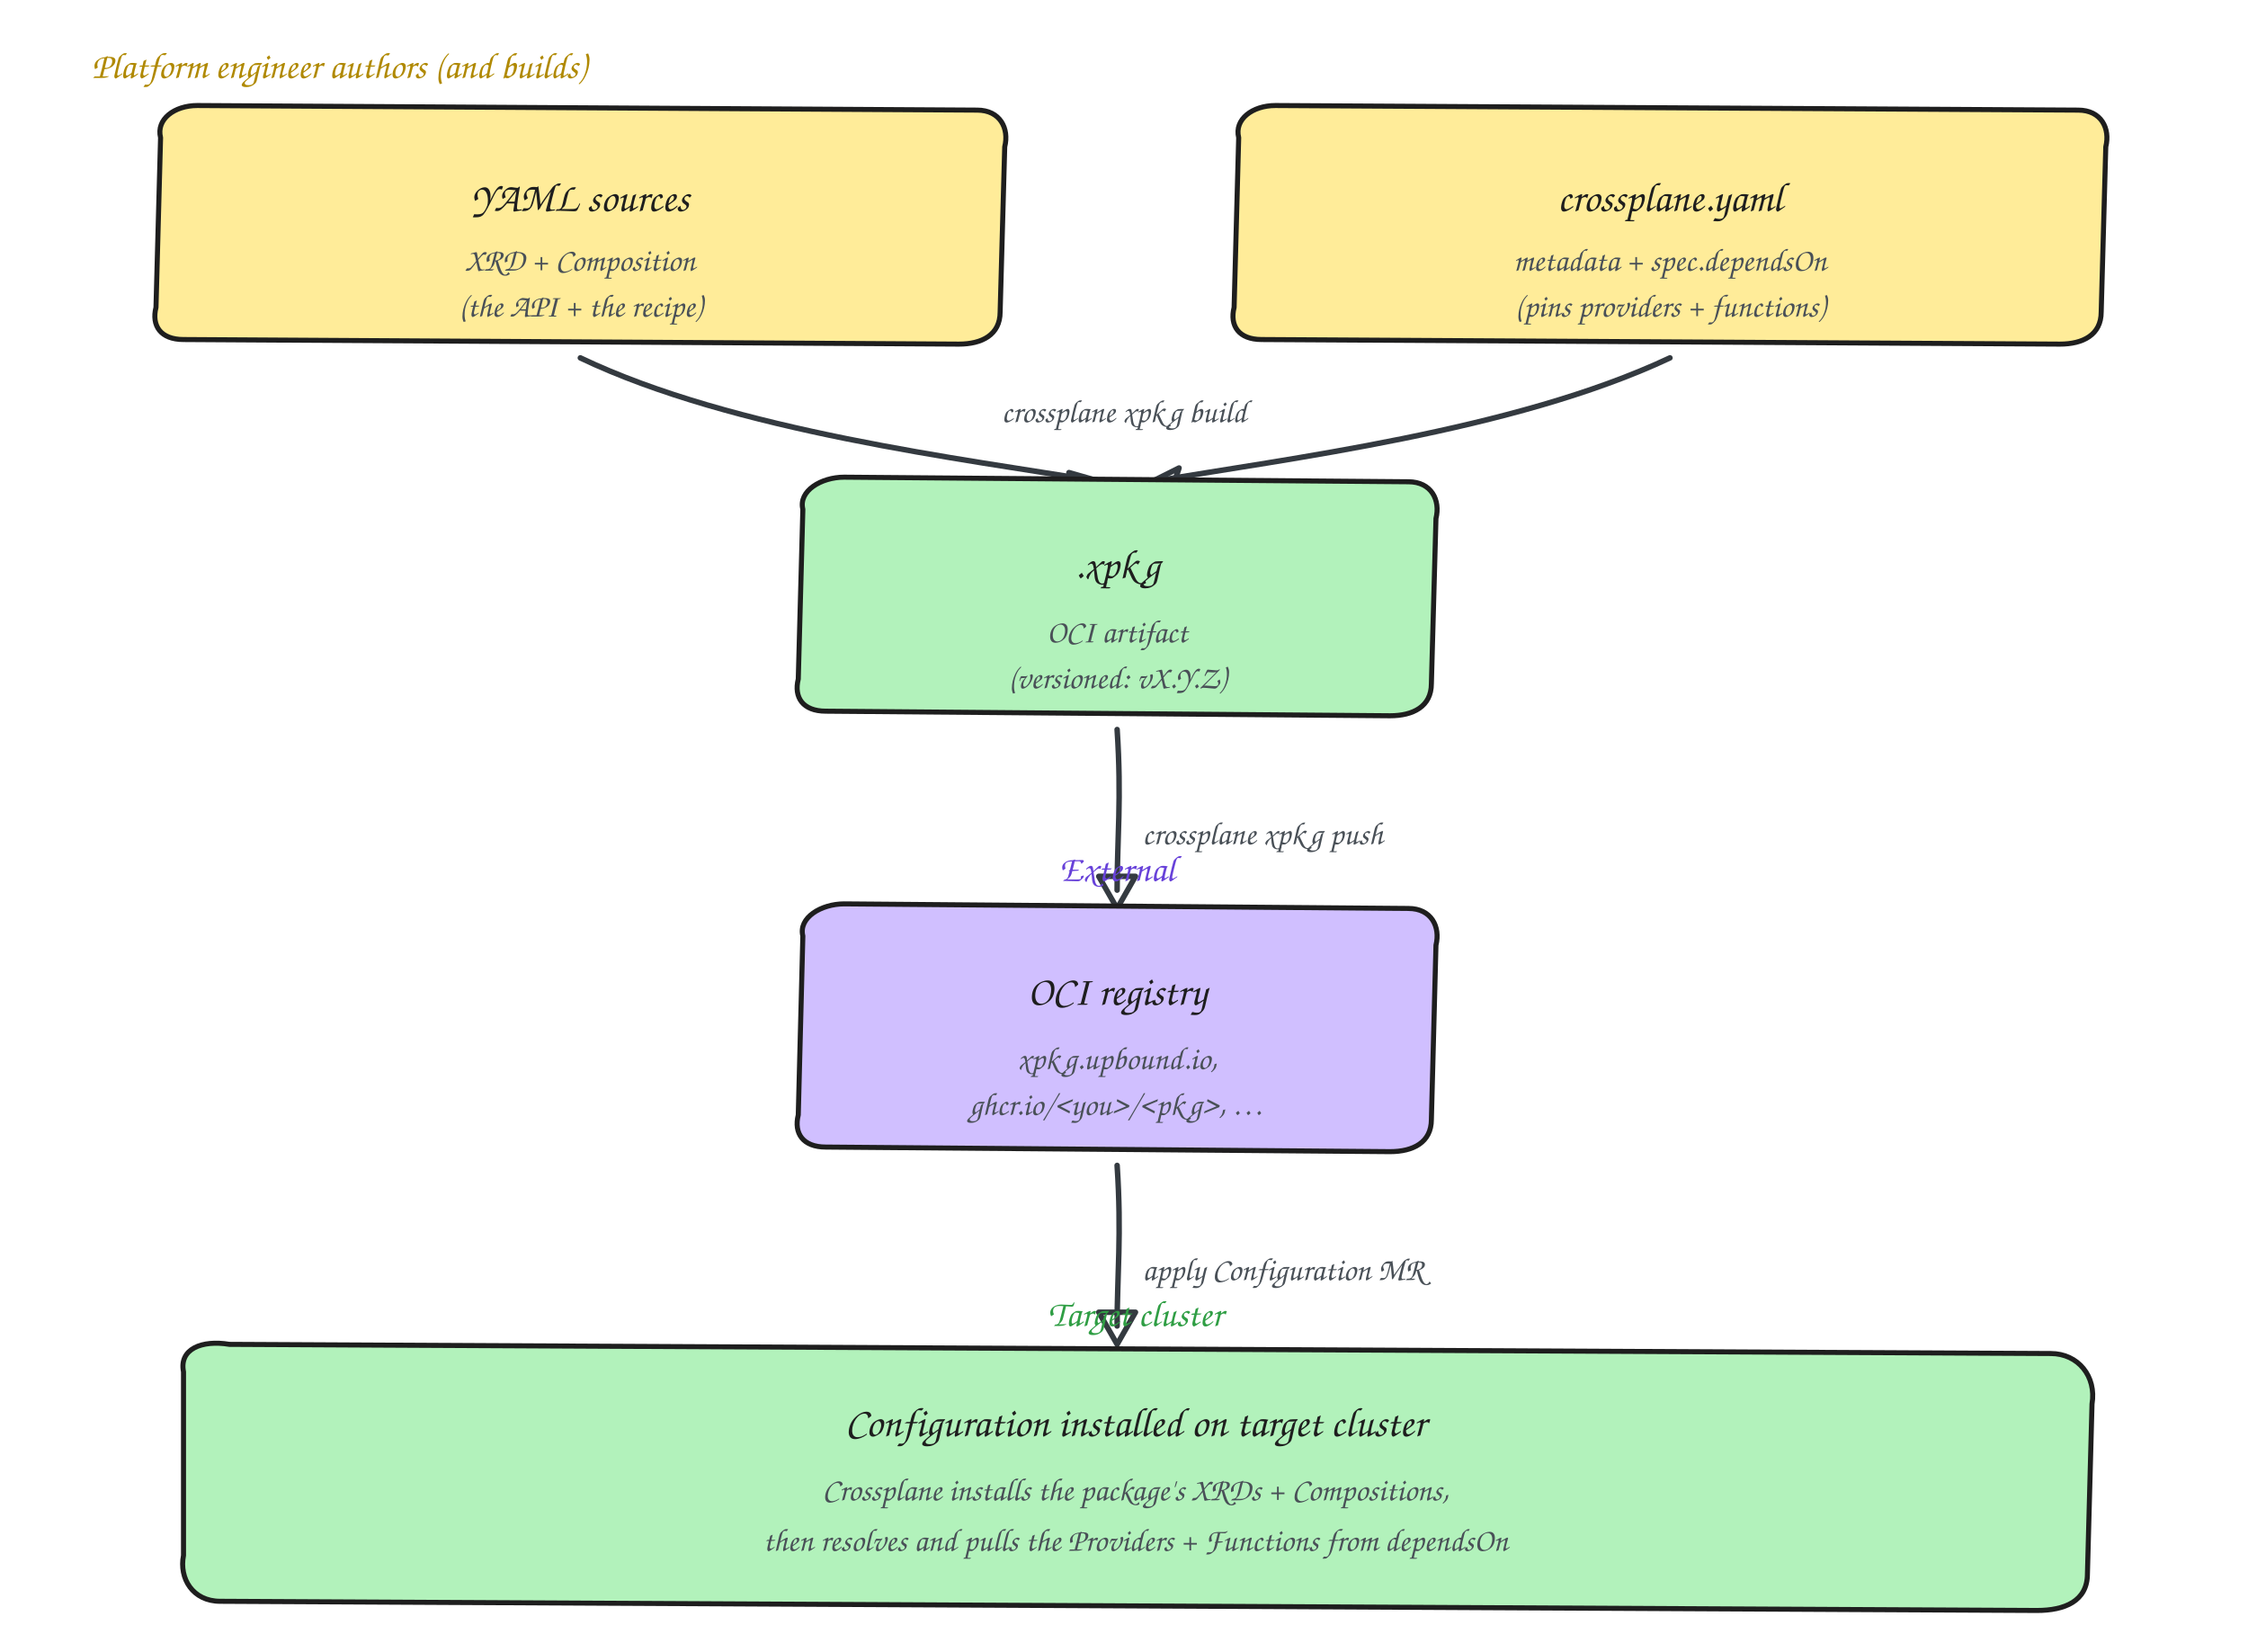
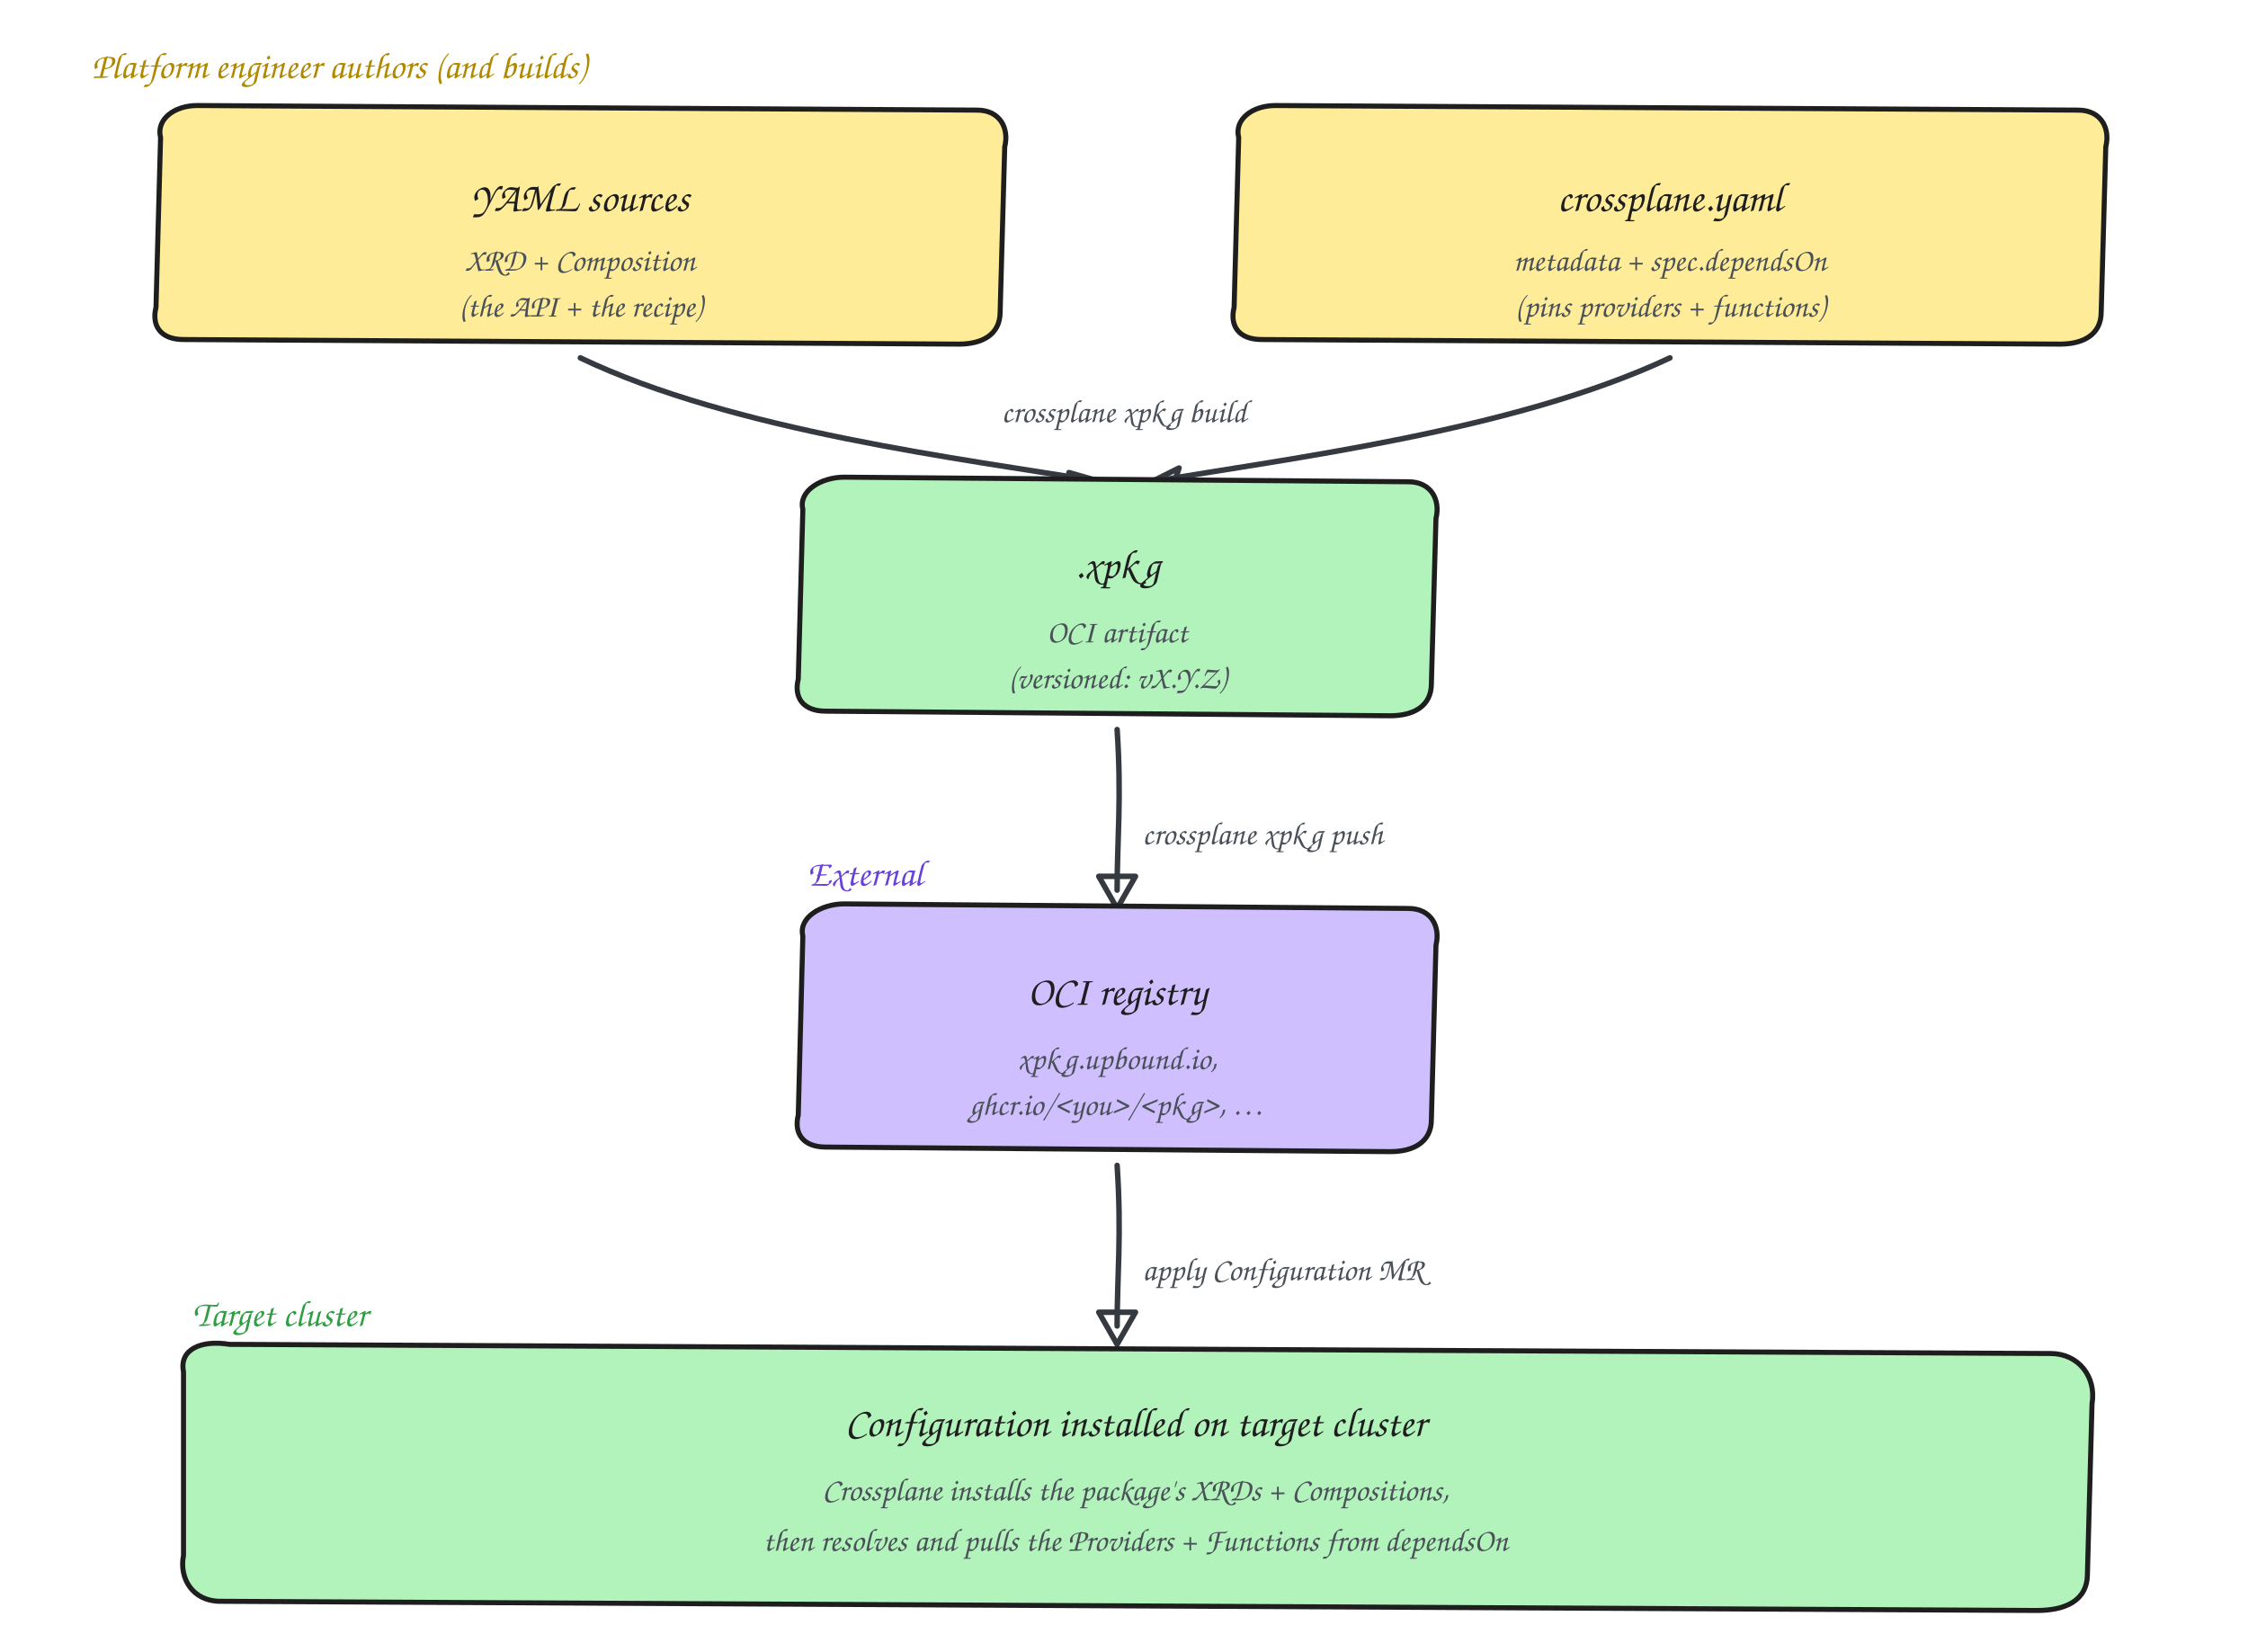
<svg xmlns="http://www.w3.org/2000/svg" viewBox="0 0 980 720" font-family="'Comic Sans MS', 'Segoe Print', 'Bradley Hand', cursive" font-size="18">
  <style>
    .label { fill: #1e1e1e; }
    .muted { fill: #495057; font-size: 14px; }
    .author-label { fill: #b08900; font-size: 16px; font-style: italic; }
    .ext-label    { fill: #6741d9; font-size: 16px; font-style: italic; }
    .cluster-label { fill: #2f9e44; font-size: 16px; font-style: italic; }
    .step-label   { fill: #495057; font-size: 14px; font-style: italic; }
    .box-fill-yellow { fill: #ffec99; }
    .box-fill-green  { fill: #b2f2bb; }
    .box-fill-purple { fill: #d0bfff; }
    .box-stroke      { stroke: #1e1e1e; stroke-width: 2.2; fill-opacity: 1; stroke-linejoin: round; stroke-linecap: round; }
    .arrow           { stroke: #343a40; stroke-width: 2.4; fill: none; stroke-linecap: round; stroke-linejoin: round; }
  </style>
  <text class="author-label" x="40" y="34">Platform engineer authors (and builds)</text>
  <g>
    <path class="box-fill-yellow box-stroke" d="M 70 60 C 68 52, 76 46, 86 46 L 426 48 C 436 48, 440 56, 438 64 L 436 136 C 436 146, 428 150, 418 150 L 80 148 C 70 148, 66 142, 68 134 Z" />
    <text class="label" text-anchor="middle" x="253" y="92">YAML sources</text>
    <text class="muted" text-anchor="middle" x="253" y="118">XRD + Composition</text>
    <text class="muted" text-anchor="middle" x="253" y="138">(the API + the recipe)</text>
  </g>
  <g>
    <path class="box-fill-yellow box-stroke" d="M 540 60 C 538 52, 546 46, 556 46 L 906 48 C 916 48, 920 56, 918 64 L 916 136 C 916 146, 908 150, 898 150 L 550 148 C 540 148, 536 142, 538 134 Z" />
    <text class="label" text-anchor="middle" x="728" y="92">crossplane.yaml</text>
    <text class="muted" text-anchor="middle" x="728" y="118">metadata + spec.dependsOn</text>
    <text class="muted" text-anchor="middle" x="728" y="138">(pins providers + functions)</text>
  </g>
  <path class="arrow" d="M 253 156 C 320 188, 420 200, 480 210" />
  <polygon class="arrow" fill="#343a40" points="480,210 466,206 470,218" />
  <path class="arrow" d="M 728 156 C 660 188, 560 200, 502 210" />
  <polygon class="arrow" fill="#343a40" points="502,210 514,204 510,216" />
  <text class="step-label" text-anchor="middle" x="490" y="184">crossplane xpkg build</text>
  <g>
    <path class="box-fill-green box-stroke" d="M 350 222 C 348 214, 358 208, 368 208 L 614 210 C 624 210, 628 218, 626 226 L 624 298 C 624 308, 616 312, 606 312 L 360 310 C 350 310, 346 304, 348 296 Z" />
    <text class="label" text-anchor="middle" x="487" y="252">.xpkg</text>
    <text class="muted" text-anchor="middle" x="487" y="280">OCI artifact</text>
    <text class="muted" text-anchor="middle" x="487" y="300">(versioned: vX.Y.Z)</text>
  </g>
  <path class="arrow" d="M 487 318 C 489 348, 487 366, 487 388" />
  <polygon class="arrow" fill="#343a40" points="487,396 479,382 495,382" />
  <text class="step-label" text-anchor="start" x="498" y="368">crossplane xpkg push</text>
  <g>
    <path class="box-fill-purple box-stroke" d="M 350 408 C 348 400, 358 394, 368 394 L 614 396 C 624 396, 628 404, 626 412 L 624 488 C 624 498, 616 502, 606 502 L 360 500 C 350 500, 346 494, 348 486 Z" />
    <text class="label" text-anchor="middle" x="487" y="438">OCI registry</text>
    <text class="muted" text-anchor="middle" x="487" y="466">xpkg.upbound.io,</text>
    <text class="muted" text-anchor="middle" x="487" y="486">ghcr.io/&lt;you&gt;/&lt;pkg&gt;, …</text>
  </g>
-   <text class="ext-label" text-anchor="middle" x="487" y="384">External</text>
+   <text class="ext-label" text-anchor="start" x="352" y="386">External</text>
  <path class="arrow" d="M 487 508 C 489 538, 487 556, 487 578" />
  <polygon class="arrow" fill="#343a40" points="487,586 479,572 495,572" />
  <text class="step-label" text-anchor="start" x="498" y="558">apply Configuration MR</text>
  <g>
    <path class="box-fill-green box-stroke" d="M 80 598 C 78 588, 88 584, 100 586 L 894 590 C 906 590, 914 600, 912 612 L 910 686 C 910 698, 900 702, 888 702 L 96 698 C 84 698, 78 688, 80 678 Z" />
    <text class="label" text-anchor="middle" x="495" y="626">Configuration installed on target cluster</text>
    <text class="muted" text-anchor="middle" x="495" y="654">Crossplane installs the package's XRDs + Compositions,</text>
    <text class="muted" text-anchor="middle" x="495" y="676">then resolves and pulls the Providers + Functions from dependsOn</text>
  </g>
-   <text class="cluster-label" text-anchor="middle" x="495" y="578">Target cluster</text>
+   <text class="cluster-label" text-anchor="start" x="84" y="578">Target cluster</text>
</svg>
